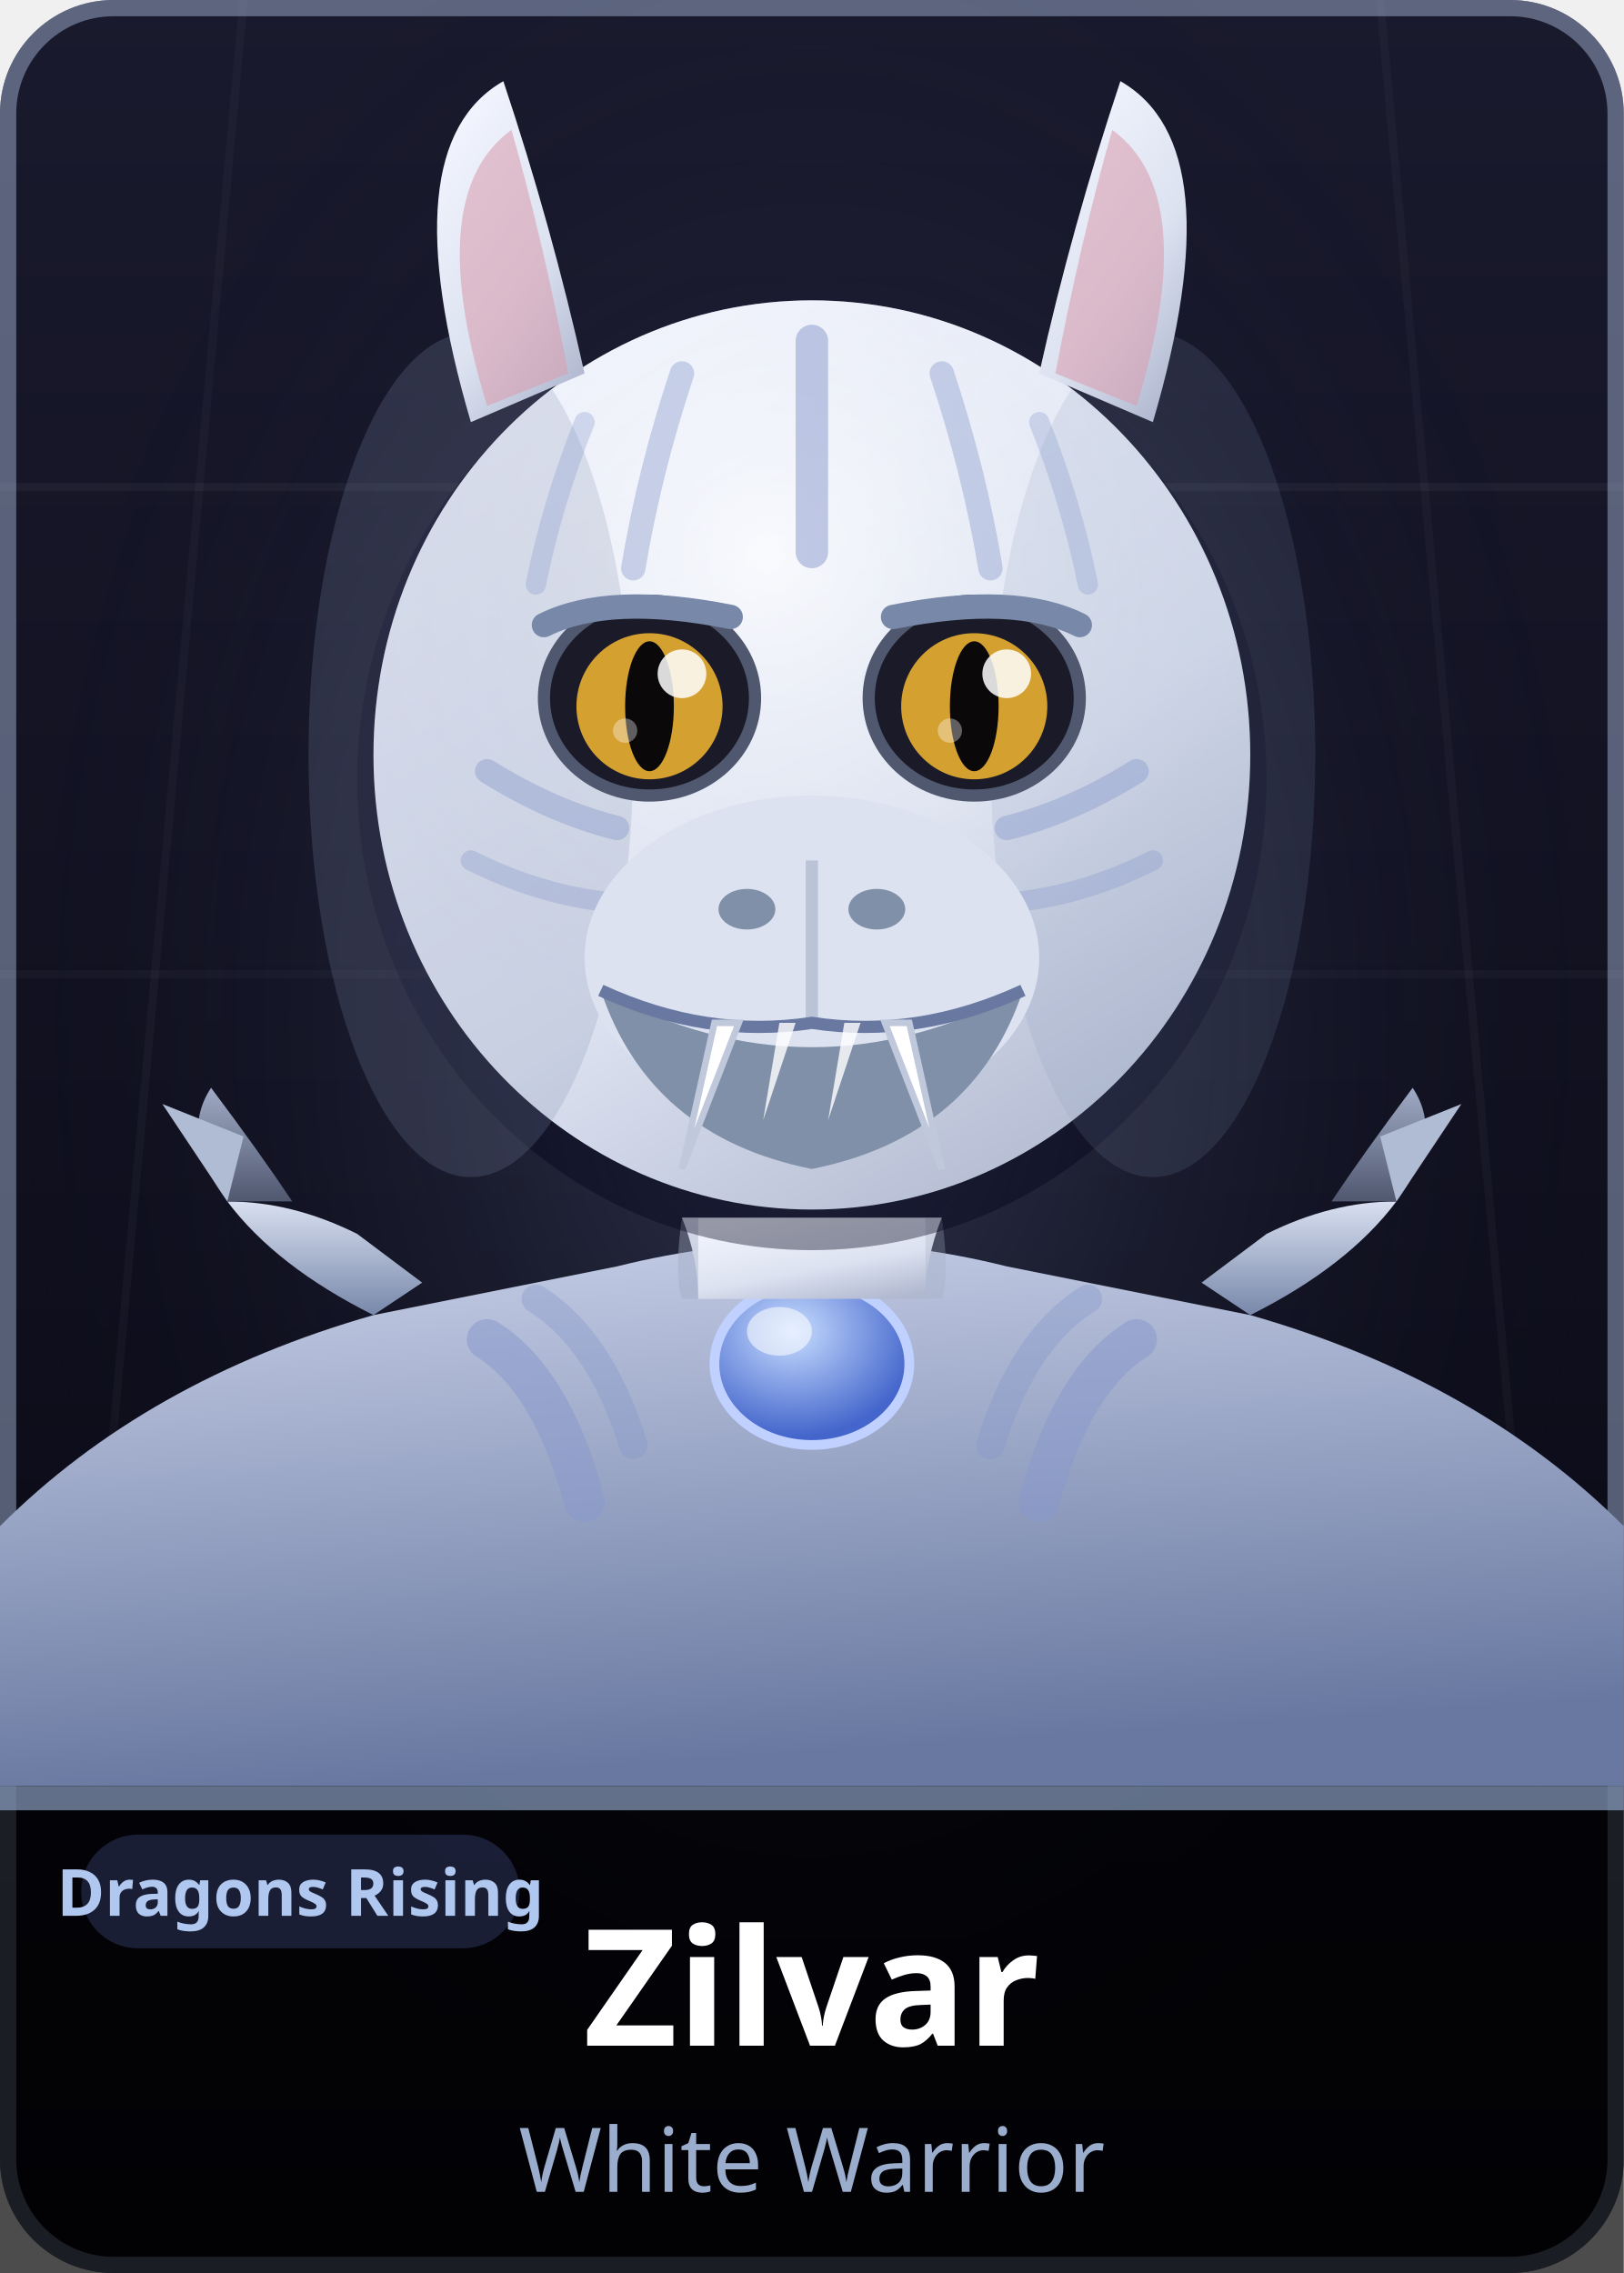
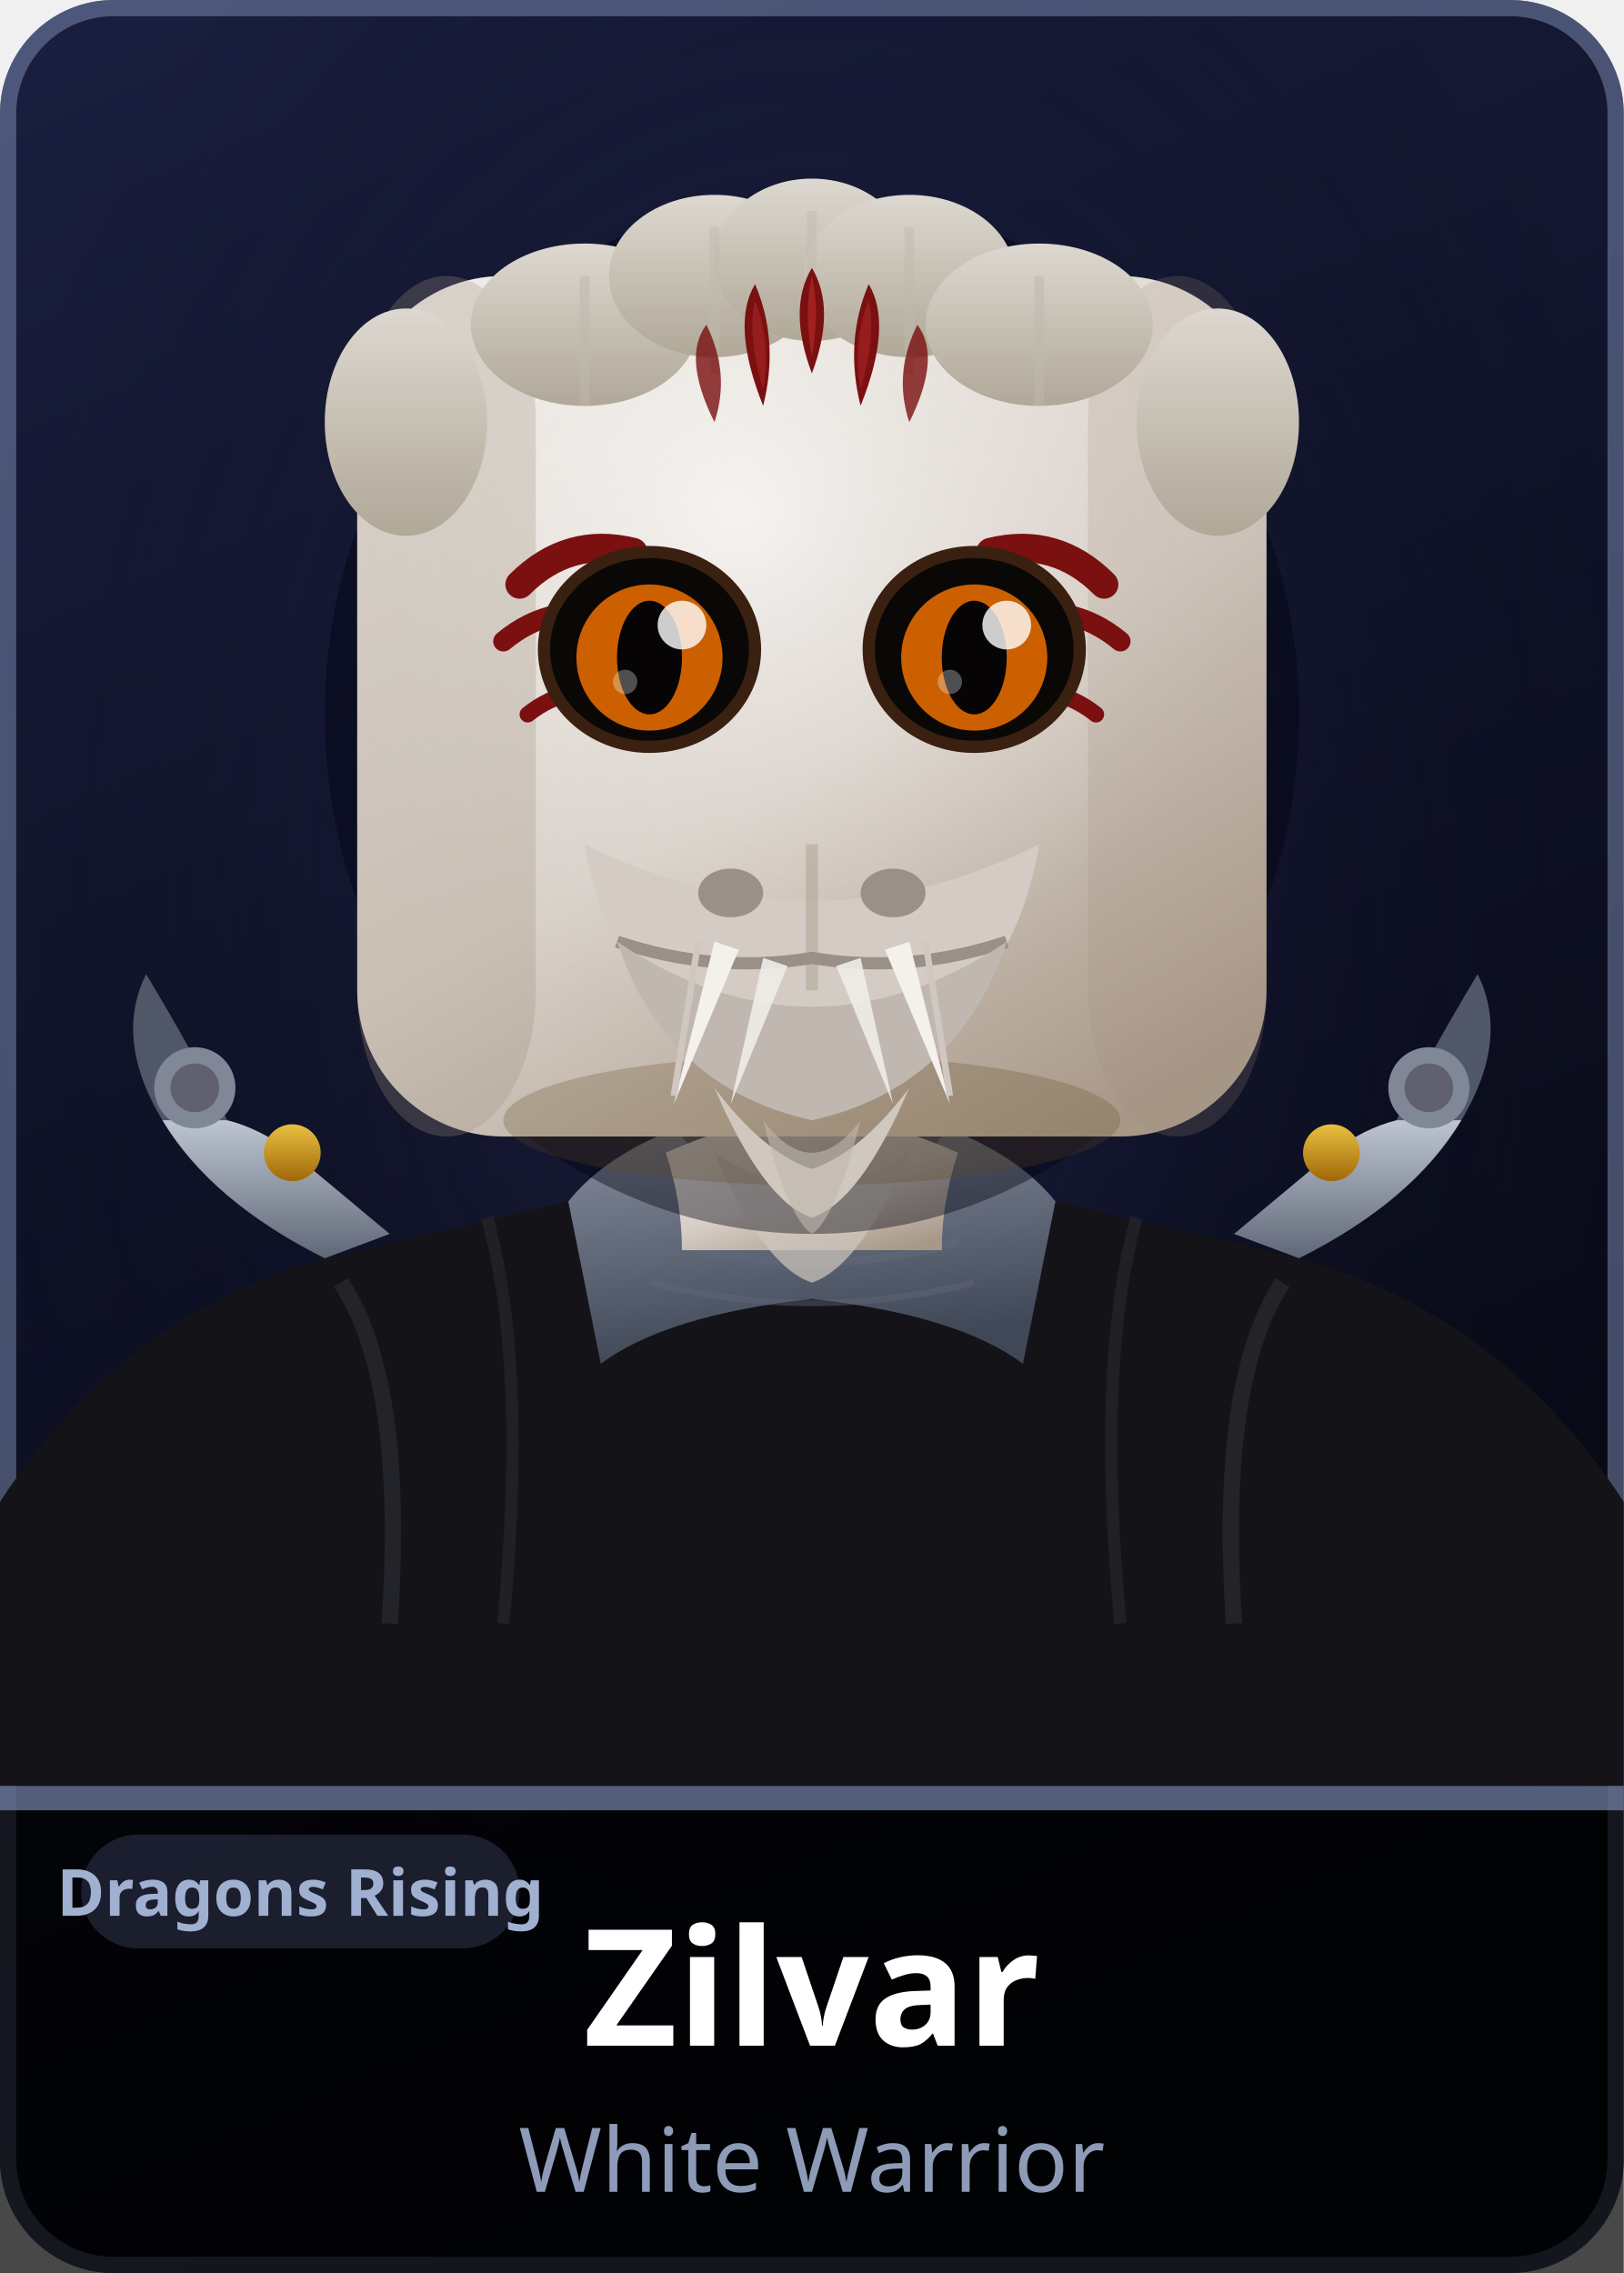
<svg xmlns="http://www.w3.org/2000/svg" viewBox="0 0 200 280" width="200" height="280">
  <defs>
-     <linearGradient id="bgz" x1="0" y1="0" x2="0" y2="1" gradientUnits="objectBoundingBox">
-       <stop offset="0%" stop-color="#1a1a2e" />
-       <stop offset="100%" stop-color="#060610" />
+     <linearGradient id="bgz" x1="0" y1="0" x2="0.3" y2="1" gradientUnits="objectBoundingBox">
+       <stop offset="0%" stop-color="#1a1f40" />
+       <stop offset="100%" stop-color="#05060f" />
    </linearGradient>
-     <radialGradient id="glowz" cx="50%" cy="45%" r="52%">
-       <stop offset="0%" stop-color="#8899cc" stop-opacity="0.30" />
-       <stop offset="100%" stop-color="#000010" stop-opacity="0" />
+     <radialGradient id="bgGlow" cx="50%" cy="40%" r="55%">
+       <stop offset="0%" stop-color="#2a3060" stop-opacity="0.60" />
+       <stop offset="100%" stop-color="#05060f" stop-opacity="0" />
    </radialGradient>
-     <linearGradient id="furBase" x1="0.2" y1="0" x2="0.8" y2="1" gradientUnits="objectBoundingBox">
-       <stop offset="0%" stop-color="#f4f6ff" />
-       <stop offset="60%" stop-color="#dce2f0" />
-       <stop offset="100%" stop-color="#b0b8d0" />
+     <linearGradient id="headG" x1="0.2" y1="0" x2="0.8" y2="1" gradientUnits="objectBoundingBox">
+       <stop offset="0%" stop-color="#f0ece8" />
+       <stop offset="55%" stop-color="#d8d0c8" />
+       <stop offset="100%" stop-color="#a89888" />
    </linearGradient>
-     <radialGradient id="furLit" cx="45%" cy="28%" r="55%">
-       <stop offset="0%" stop-color="#ffffff" stop-opacity="0.75" />
-       <stop offset="100%" stop-color="#dce2f0" stop-opacity="0" />
+     <radialGradient id="headLit" cx="42%" cy="28%" r="58%">
+       <stop offset="0%" stop-color="#ffffff" stop-opacity="0.65" />
+       <stop offset="100%" stop-color="#e0d8d0" stop-opacity="0" />
    </radialGradient>
-     <linearGradient id="armour" x1="0" y1="0" x2="0" y2="1" gradientUnits="objectBoundingBox">
-       <stop offset="0%" stop-color="#d8dff0" />
-       <stop offset="100%" stop-color="#7888aa" />
+     <linearGradient id="maneG" x1="0" y1="0" x2="0" y2="1" gradientUnits="objectBoundingBox">
+       <stop offset="0%" stop-color="#ddd8d0" />
+       <stop offset="100%" stop-color="#b0a898" />
    </linearGradient>
-     <linearGradient id="armourDark" x1="0" y1="0" x2="0" y2="1" gradientUnits="objectBoundingBox">
-       <stop offset="0%" stop-color="#a0aac4" />
-       <stop offset="100%" stop-color="#505870" />
+     <linearGradient id="steelG" x1="0" y1="0" x2="0" y2="1" gradientUnits="objectBoundingBox">
+       <stop offset="0%" stop-color="#c0c8d4" />
+       <stop offset="100%" stop-color="#606878" />
    </linearGradient>
-     <radialGradient id="gem" cx="40%" cy="30%" r="65%">
-       <stop offset="0%" stop-color="#c8ddff" />
-       <stop offset="100%" stop-color="#4466cc" />
-     </radialGradient>
-     <linearGradient id="bodyZ" x1="0" y1="0" x2="0.2" y2="1" gradientUnits="objectBoundingBox">
-       <stop offset="0%" stop-color="#c8d0e8" />
-       <stop offset="100%" stop-color="#6878a0" />
+     <linearGradient id="goldG" x1="0" y1="0" x2="0" y2="1" gradientUnits="objectBoundingBox">
+       <stop offset="0%" stop-color="#e8c040" />
+       <stop offset="100%" stop-color="#a06808" />
+     </linearGradient>
+     <linearGradient id="chestG" x1="0" y1="0" x2="0.2" y2="1" gradientUnits="objectBoundingBox">
+       <stop offset="0%" stop-color="#9098a8" />
+       <stop offset="100%" stop-color="#404858" />
    </linearGradient>
  </defs>
  <rect width="200" height="280" fill="url(#bgz)" rx="14" />
-   <rect width="200" height="280" fill="url(#glowz)" rx="14" />
-   <line x1="0" y1="60" x2="200" y2="60" stroke="#ffffff" stroke-opacity="0.04" stroke-width="1" />
-   <line x1="0" y1="120" x2="200" y2="120" stroke="#ffffff" stroke-opacity="0.03" stroke-width="1" />
-   <line x1="30" y1="0" x2="10" y2="220" stroke="#ffffff" stroke-opacity="0.03" stroke-width="1" />
-   <line x1="170" y1="0" x2="190" y2="220" stroke="#ffffff" stroke-opacity="0.03" stroke-width="1" />
-   <rect x="1" y="1" width="198" height="278" fill="none" stroke="#a0b0d0" stroke-opacity="0.50" stroke-width="2" rx="13" />
-   <path d="M0,220 L0,188 Q18,170 46,162 L76,156 Q88,153 100,153 Q112,153 124,156 L154,162 Q182,170 200,188 L200,220 Z" fill="url(#bodyZ)" />
-   <path d="M60,165 Q68,170 72,185" stroke="#8899cc" stroke-width="5" fill="none" stroke-opacity="0.55" stroke-linecap="round" />
-   <path d="M66,160 Q74,165 78,178" stroke="#8899cc" stroke-width="3.5" fill="none" stroke-opacity="0.40" stroke-linecap="round" />
-   <path d="M140,165 Q132,170 128,185" stroke="#8899cc" stroke-width="5" fill="none" stroke-opacity="0.55" stroke-linecap="round" />
-   <path d="M134,160 Q126,165 122,178" stroke="#8899cc" stroke-width="3.5" fill="none" stroke-opacity="0.40" stroke-linecap="round" />
-   <ellipse cx="100" cy="168" rx="12" ry="10" fill="url(#gem)" />
-   <ellipse cx="100" cy="168" rx="12" ry="10" fill="none" stroke="#c0d0ff" stroke-width="1.2" />
-   <ellipse cx="96" cy="164" rx="4" ry="3" fill="white" fill-opacity="0.55" />
-   <path d="M46,162 Q34,156 28,148 Q36,148 44,152 L52,158 Z" fill="url(#armour)" />
-   <path d="M28,148 Q22,140 26,134 Q32,142 36,148 Z" fill="url(#armourDark)" />
-   <polygon points="28,148 20,136 30,140" fill="#b0bcd4" />
-   <path d="M154,162 Q166,156 172,148 Q164,148 156,152 L148,158 Z" fill="url(#armour)" />
-   <path d="M172,148 Q178,140 174,134 Q168,142 164,148 Z" fill="url(#armourDark)" />
-   <polygon points="172,148 180,136 170,140" fill="#b0bcd4" />
-   <path d="M84,150 Q86,155 86,160 L114,160 Q114,155 116,150 Z" fill="url(#furBase)" />
-   <path d="M84,150 Q83,157 84,160 L86,160 Q86,155 86,150 Z" fill="#a0aac0" fill-opacity="0.40" />
-   <path d="M116,150 Q117,157 116,160 L114,160 Q114,155 114,150 Z" fill="#a0aac0" fill-opacity="0.30" />
-   <ellipse cx="100" cy="96" rx="56" ry="58" fill="#000018" fill-opacity="0.38" />
-   <ellipse cx="100" cy="93" rx="54" ry="56" fill="url(#furBase)" />
-   <ellipse cx="100" cy="93" rx="54" ry="56" fill="url(#furLit)" />
-   <ellipse cx="58" cy="93" rx="20" ry="52" fill="#8090b0" fill-opacity="0.22" />
-   <ellipse cx="142" cy="93" rx="20" ry="52" fill="#8090b0" fill-opacity="0.16" />
-   <path d="M58,52 Q48,18 62,10 Q68,28 72,46 Z" fill="url(#furBase)" />
-   <path d="M60,50 Q52,24 63,16 Q67,30 70,46 Z" fill="#d8a0b0" fill-opacity="0.60" />
-   <path d="M142,52 Q152,18 138,10 Q132,28 128,46 Z" fill="url(#furBase)" />
-   <path d="M140,50 Q148,24 137,16 Q133,30 130,46 Z" fill="#d8a0b0" fill-opacity="0.60" />
-   <path d="M100,42 Q100,55 100,68" stroke="#8899cc" stroke-width="4" fill="none" stroke-opacity="0.50" stroke-linecap="round" />
-   <path d="M84,46 Q80,58 78,70" stroke="#8899cc" stroke-width="3" fill="none" stroke-opacity="0.40" stroke-linecap="round" />
-   <path d="M72,52 Q68,62 66,72" stroke="#8899cc" stroke-width="2.5" fill="none" stroke-opacity="0.32" stroke-linecap="round" />
-   <path d="M116,46 Q120,58 122,70" stroke="#8899cc" stroke-width="3" fill="none" stroke-opacity="0.40" stroke-linecap="round" />
-   <path d="M128,52 Q132,62 134,72" stroke="#8899cc" stroke-width="2.5" fill="none" stroke-opacity="0.32" stroke-linecap="round" />
-   <path d="M60,95 Q68,100 76,102" stroke="#8899cc" stroke-width="3" fill="none" stroke-opacity="0.42" stroke-linecap="round" />
-   <path d="M58,106 Q66,110 74,111" stroke="#8899cc" stroke-width="2.5" fill="none" stroke-opacity="0.34" stroke-linecap="round" />
-   <path d="M140,95 Q132,100 124,102" stroke="#8899cc" stroke-width="3" fill="none" stroke-opacity="0.42" stroke-linecap="round" />
-   <path d="M142,106 Q134,110 126,111" stroke="#8899cc" stroke-width="2.5" fill="none" stroke-opacity="0.34" stroke-linecap="round" />
-   <ellipse cx="100" cy="118" rx="28" ry="20" fill="#dce2f0" />
-   <line x1="100" y1="106" x2="100" y2="126" stroke="#a0aac0" stroke-width="1.5" stroke-opacity="0.55" />
-   <ellipse cx="92" cy="112" rx="3.5" ry="2.5" fill="#8090a8" />
-   <ellipse cx="108" cy="112" rx="3.5" ry="2.5" fill="#8090a8" />
-   <path d="M74,122 Q100,136 126,122 Q120,140 100,144 Q80,140 74,122 Z" fill="#8090a8" />
-   <path d="M74,122 Q87,128 100,126 Q113,128 126,122" stroke="#6878a0" stroke-width="1.5" fill="none" />
-   <polygon points="88,126 84,144 91,126" fill="white" />
-   <polygon points="112,126 116,144 109,126" fill="white" />
-   <polygon points="96,126 94,138 98,126" fill="white" fill-opacity="0.80" />
-   <polygon points="104,126 102,138 106,126" fill="white" fill-opacity="0.80" />
-   <polygon points="88,126 84,144 91,126" fill="none" stroke="#c0c8dc" stroke-width="0.8" />
-   <polygon points="112,126 116,144 109,126" fill="none" stroke="#c0c8dc" stroke-width="0.8" />
-   <ellipse cx="80" cy="86" rx="13" ry="12" fill="#1a1a28" />
-   <ellipse cx="80" cy="87" rx="9" ry="9" fill="#d4a030" />
-   <ellipse cx="80" cy="87" rx="3" ry="8" fill="#0a0808" />
-   <circle cx="84" cy="83" r="3" fill="white" fill-opacity="0.85" />
-   <circle cx="77" cy="90" r="1.5" fill="white" fill-opacity="0.35" />
-   <ellipse cx="80" cy="86" rx="13" ry="12" fill="none" stroke="#505870" stroke-width="1.5" />
-   <path d="M67,77 Q75,73 90,76" stroke="#7888a8" stroke-width="3" fill="none" stroke-linecap="round" />
-   <ellipse cx="120" cy="86" rx="13" ry="12" fill="#1a1a28" />
-   <ellipse cx="120" cy="87" rx="9" ry="9" fill="#d4a030" />
-   <ellipse cx="120" cy="87" rx="3" ry="8" fill="#0a0808" />
-   <circle cx="124" cy="83" r="3" fill="white" fill-opacity="0.85" />
-   <circle cx="117" cy="90" r="1.5" fill="white" fill-opacity="0.35" />
-   <ellipse cx="120" cy="86" rx="13" ry="12" fill="none" stroke="#505870" stroke-width="1.5" />
-   <path d="M133,77 Q125,73 110,76" stroke="#7888a8" stroke-width="3" fill="none" stroke-linecap="round" />
-   <rect x="0" y="220" width="200" height="60" fill="#000000" fill-opacity="0.68" />
-   <rect x="0" y="220" width="200" height="3" fill="#a0b8e0" fill-opacity="0.60" />
-   <rect x="10" y="226" width="54" height="14" fill="#5060a0" fill-opacity="0.30" rx="7" />
-   <text x="37" y="236" font-size="8" text-anchor="middle" fill="#b0c8f0" font-family="sans-serif" font-weight="bold">Dragons Rising</text>
+   <rect width="200" height="280" fill="url(#bgGlow)" rx="14" />
+   <ellipse cx="160" cy="195" rx="25" ry="12" fill="#c06020" fill-opacity="0.12" />
+   <ellipse cx="40" cy="200" rx="18" ry="9" fill="#c06020" fill-opacity="0.08" />
+   <rect x="1" y="1" width="198" height="278" fill="none" stroke="#8090b8" stroke-opacity="0.50" stroke-width="2" rx="13" />
+   <path d="M0,220 L0,185 Q15,162 40,155 L70,148 Q85,145 100,145 Q115,145 130,148 L160,155 Q185,162 200,185 L200,220 Z" fill="#141418" />
+   <path d="M42,158 Q50,170 48,200" stroke="#2a2a32" stroke-width="2" fill="none" stroke-opacity="0.70" />
+   <path d="M158,158 Q150,170 152,200" stroke="#2a2a32" stroke-width="2" fill="none" stroke-opacity="0.70" />
+   <path d="M60,150 Q65,168 62,200" stroke="#2a2a32" stroke-width="1.5" fill="none" stroke-opacity="0.55" />
+   <path d="M140,150 Q135,168 138,200" stroke="#2a2a32" stroke-width="1.5" fill="none" stroke-opacity="0.55" />
+   <path d="M40,155 Q26,148 20,138 Q28,136 36,142 L48,152 Z" fill="url(#steelG)" />
+   <path d="M20,138 Q14,128 18,120 Q24,130 28,138 Z" fill="#505868" />
+   <circle cx="24" cy="134" r="5" fill="#808898" />
+   <circle cx="24" cy="134" r="3" fill="#606070" />
+   <circle cx="36" cy="142" r="3.5" fill="url(#goldG)" />
+   <path d="M160,155 Q174,148 180,138 Q172,136 164,142 L152,152 Z" fill="url(#steelG)" />
+   <path d="M180,138 Q186,128 182,120 Q176,130 172,138 Z" fill="#505868" />
+   <circle cx="176" cy="134" r="5" fill="#808898" />
+   <circle cx="176" cy="134" r="3" fill="#606070" />
+   <circle cx="164" cy="142" r="3.5" fill="url(#goldG)" />
+   <path d="M70,148 Q78,138 100,135 Q122,138 130,148 L126,168 Q118,162 100,160 Q82,162 74,168 Z" fill="url(#chestG)" />
+   <path d="M84,140 Q100,136 116,140 Q110,148 100,150 Q90,148 84,140 Z" fill="#303848" fill-opacity="0.55" />
+   <polygon points="100,138 96,144 100,148 104,144" fill="url(#goldG)" fill-opacity="0.90" />
+   <polygon points="88,142 85,146 88,150 91,146" fill="url(#goldG)" fill-opacity="0.70" />
+   <polygon points="112,142 109,146 112,150 115,146" fill="url(#goldG)" fill-opacity="0.70" />
+   <path d="M82,153 Q100,158 118,153" stroke="#606878" stroke-width="1" fill="none" stroke-opacity="0.60" />
+   <path d="M80,158 Q100,163 120,158" stroke="#606878" stroke-width="0.8" fill="none" stroke-opacity="0.45" />
+   <path d="M82,142 Q84,148 84,154 L116,154 Q116,148 118,142 Q109,138 100,137 Q91,138 82,142 Z" fill="url(#headG)" />
+   <path d="M88,142 Q100,150 112,142 Q106,156 100,158 Q94,156 88,142 Z" fill="#d0c8be" fill-opacity="0.70" />
+   <ellipse cx="100" cy="88" rx="60" ry="64" fill="#000010" fill-opacity="0.40" />
+   <rect x="44" y="34" width="112" height="106" fill="url(#headG)" rx="18" />
+   <rect x="44" y="34" width="112" height="106" fill="url(#headLit)" rx="18" />
+   <rect x="44" y="34" width="22" height="106" fill="#a09080" fill-opacity="0.28" rx="18" />
+   <rect x="134" y="34" width="22" height="106" fill="#a09080" fill-opacity="0.20" rx="18" />
+   <ellipse cx="100" cy="138" rx="38" ry="8" fill="#604820" fill-opacity="0.25" />
+   <ellipse cx="72" cy="40" rx="14" ry="10" fill="url(#maneG)" />
+   <ellipse cx="88" cy="34" rx="13" ry="10" fill="url(#maneG)" />
+   <ellipse cx="100" cy="32" rx="12" ry="10" fill="url(#maneG)" />
+   <ellipse cx="112" cy="34" rx="13" ry="10" fill="url(#maneG)" />
+   <ellipse cx="128" cy="40" rx="14" ry="10" fill="url(#maneG)" />
+   <ellipse cx="50" cy="52" rx="10" ry="14" fill="url(#maneG)" />
+   <ellipse cx="150" cy="52" rx="10" ry="14" fill="url(#maneG)" />
+   <path d="M72,34 Q72,42 72,50" stroke="#c0b8ae" stroke-width="1.2" fill="none" stroke-opacity="0.50" />
+   <path d="M88,28 Q88,36 88,46" stroke="#c0b8ae" stroke-width="1.2" fill="none" stroke-opacity="0.45" />
+   <path d="M100,26 Q100,34 100,44" stroke="#c0b8ae" stroke-width="1.2" fill="none" stroke-opacity="0.45" />
+   <path d="M112,28 Q112,36 112,46" stroke="#c0b8ae" stroke-width="1.2" fill="none" stroke-opacity="0.45" />
+   <path d="M128,34 Q128,42 128,50" stroke="#c0b8ae" stroke-width="1.2" fill="none" stroke-opacity="0.50" />
+   <path d="M100,46 Q97,38 100,33 Q103,38 100,46 Z" fill="#7a1010" />
+   <path d="M94,50 Q90,40 93,35 Q96,42 94,50 Z" fill="#7a1010" />
+   <path d="M106,50 Q110,40 107,35 Q104,42 106,50 Z" fill="#7a1010" />
+   <path d="M88,52 Q84,44 87,40 Q90,46 88,52 Z" fill="#7a1010" fill-opacity="0.80" />
+   <path d="M112,52 Q116,44 113,40 Q110,46 112,52 Z" fill="#7a1010" fill-opacity="0.80" />
+   <path d="M100,44 Q99,38 100,34 Q101,38 100,44 Z" fill="#c03030" fill-opacity="0.55" />
+   <path d="M94,48 Q92,41 93,37 Q95,42 94,48 Z" fill="#c03030" fill-opacity="0.40" />
+   <path d="M106,48 Q108,41 107,37 Q105,42 106,48 Z" fill="#c03030" fill-opacity="0.40" />
+   <path d="M64,72 Q70,66 78,68" stroke="#7a1010" stroke-width="3.5" fill="none" stroke-linecap="round" />
+   <path d="M62,79 Q68,74 76,76" stroke="#7a1010" stroke-width="2.5" fill="none" stroke-linecap="round" />
+   <path d="M65,88 Q70,84 78,85" stroke="#7a1010" stroke-width="2" fill="none" stroke-linecap="round" />
+   <path d="M136,72 Q130,66 122,68" stroke="#7a1010" stroke-width="3.5" fill="none" stroke-linecap="round" />
+   <path d="M138,79 Q132,74 124,76" stroke="#7a1010" stroke-width="2.5" fill="none" stroke-linecap="round" />
+   <path d="M135,88 Q130,84 122,85" stroke="#7a1010" stroke-width="2" fill="none" stroke-linecap="round" />
+   <ellipse cx="80" cy="80" rx="13" ry="12" fill="#0a0806" />
+   <ellipse cx="80" cy="81" rx="9" ry="9" fill="#cc6000" />
+   <ellipse cx="80" cy="81" rx="4" ry="7" fill="#060404" />
+   <circle cx="84" cy="77" r="3" fill="white" fill-opacity="0.80" />
+   <circle cx="77" cy="84" r="1.5" fill="white" fill-opacity="0.30" />
+   <ellipse cx="80" cy="80" rx="13" ry="12" fill="none" stroke="#3a2010" stroke-width="1.5" />
+   <ellipse cx="120" cy="80" rx="13" ry="12" fill="#0a0806" />
+   <ellipse cx="120" cy="81" rx="9" ry="9" fill="#cc6000" />
+   <ellipse cx="120" cy="81" rx="4" ry="7" fill="#060404" />
+   <circle cx="124" cy="77" r="3" fill="white" fill-opacity="0.80" />
+   <circle cx="117" cy="84" r="1.5" fill="white" fill-opacity="0.30" />
+   <ellipse cx="120" cy="80" rx="13" ry="12" fill="none" stroke="#3a2010" stroke-width="1.5" />
+   <path d="M72,104 Q100,118 128,104 Q124,128 100,134 Q76,128 72,104 Z" fill="#d4ccc4" />
+   <line x1="100" y1="104" x2="100" y2="122" stroke="#b0a898" stroke-width="1.5" stroke-opacity="0.60" />
+   <ellipse cx="90" cy="110" rx="4" ry="3" fill="#9a9088" />
+   <ellipse cx="110" cy="110" rx="4" ry="3" fill="#9a9088" />
+   <path d="M76,116 Q88,120 100,118 Q112,120 124,116" stroke="#9a9088" stroke-width="1.5" fill="none" />
+   <path d="M76,116 Q100,132 124,116 Q118,134 100,138 Q82,134 76,116 Z" fill="#c0b8b0" />
+   <polygon points="88,116 83,136 91,117" fill="#f4f0ec" />
+   <polygon points="94,118 90,136 97,119" fill="#f0ece8" fill-opacity="0.90" />
+   <polygon points="112,116 117,136 109,117" fill="#f4f0ec" />
+   <polygon points="106,118 110,136 103,119" fill="#f0ece8" fill-opacity="0.90" />
+   <line x1="86" y1="116" x2="83" y2="135" stroke="#d0c8c0" stroke-width="0.8" />
+   <line x1="114" y1="116" x2="117" y2="135" stroke="#d0c8c0" stroke-width="0.8" />
+   <path d="M88,134 Q94,142 100,144 Q106,142 112,134 Q106,148 100,150 Q94,148 88,134 Z" fill="#d0c8be" />
+   <path d="M94,138 Q100,146 106,138 Q103,150 100,152 Q97,150 94,138 Z" fill="#c0b8ae" fill-opacity="0.60" />
+   <rect x="0" y="220" width="200" height="60" fill="#000000" fill-opacity="0.70" />
+   <rect x="0" y="220" width="200" height="3" fill="#8090b8" fill-opacity="0.65" />
+   <rect x="10" y="226" width="54" height="14" fill="#404868" fill-opacity="0.40" rx="7" />
+   <text x="37" y="236" font-size="8" text-anchor="middle" fill="#a0b0d0" font-family="sans-serif" font-weight="bold">Dragons Rising</text>
  <text x="100" y="252" font-size="20" font-weight="bold" text-anchor="middle" fill="white" font-family="sans-serif">Zilvar</text>
-   <text x="100" y="270" font-size="11" text-anchor="middle" fill="#b0c4e8" fill-opacity="0.88" font-family="sans-serif">White Warrior</text>
+   <text x="100" y="270" font-size="11" text-anchor="middle" fill="#a0b0d0" fill-opacity="0.88" font-family="sans-serif">White Warrior</text>
</svg>
